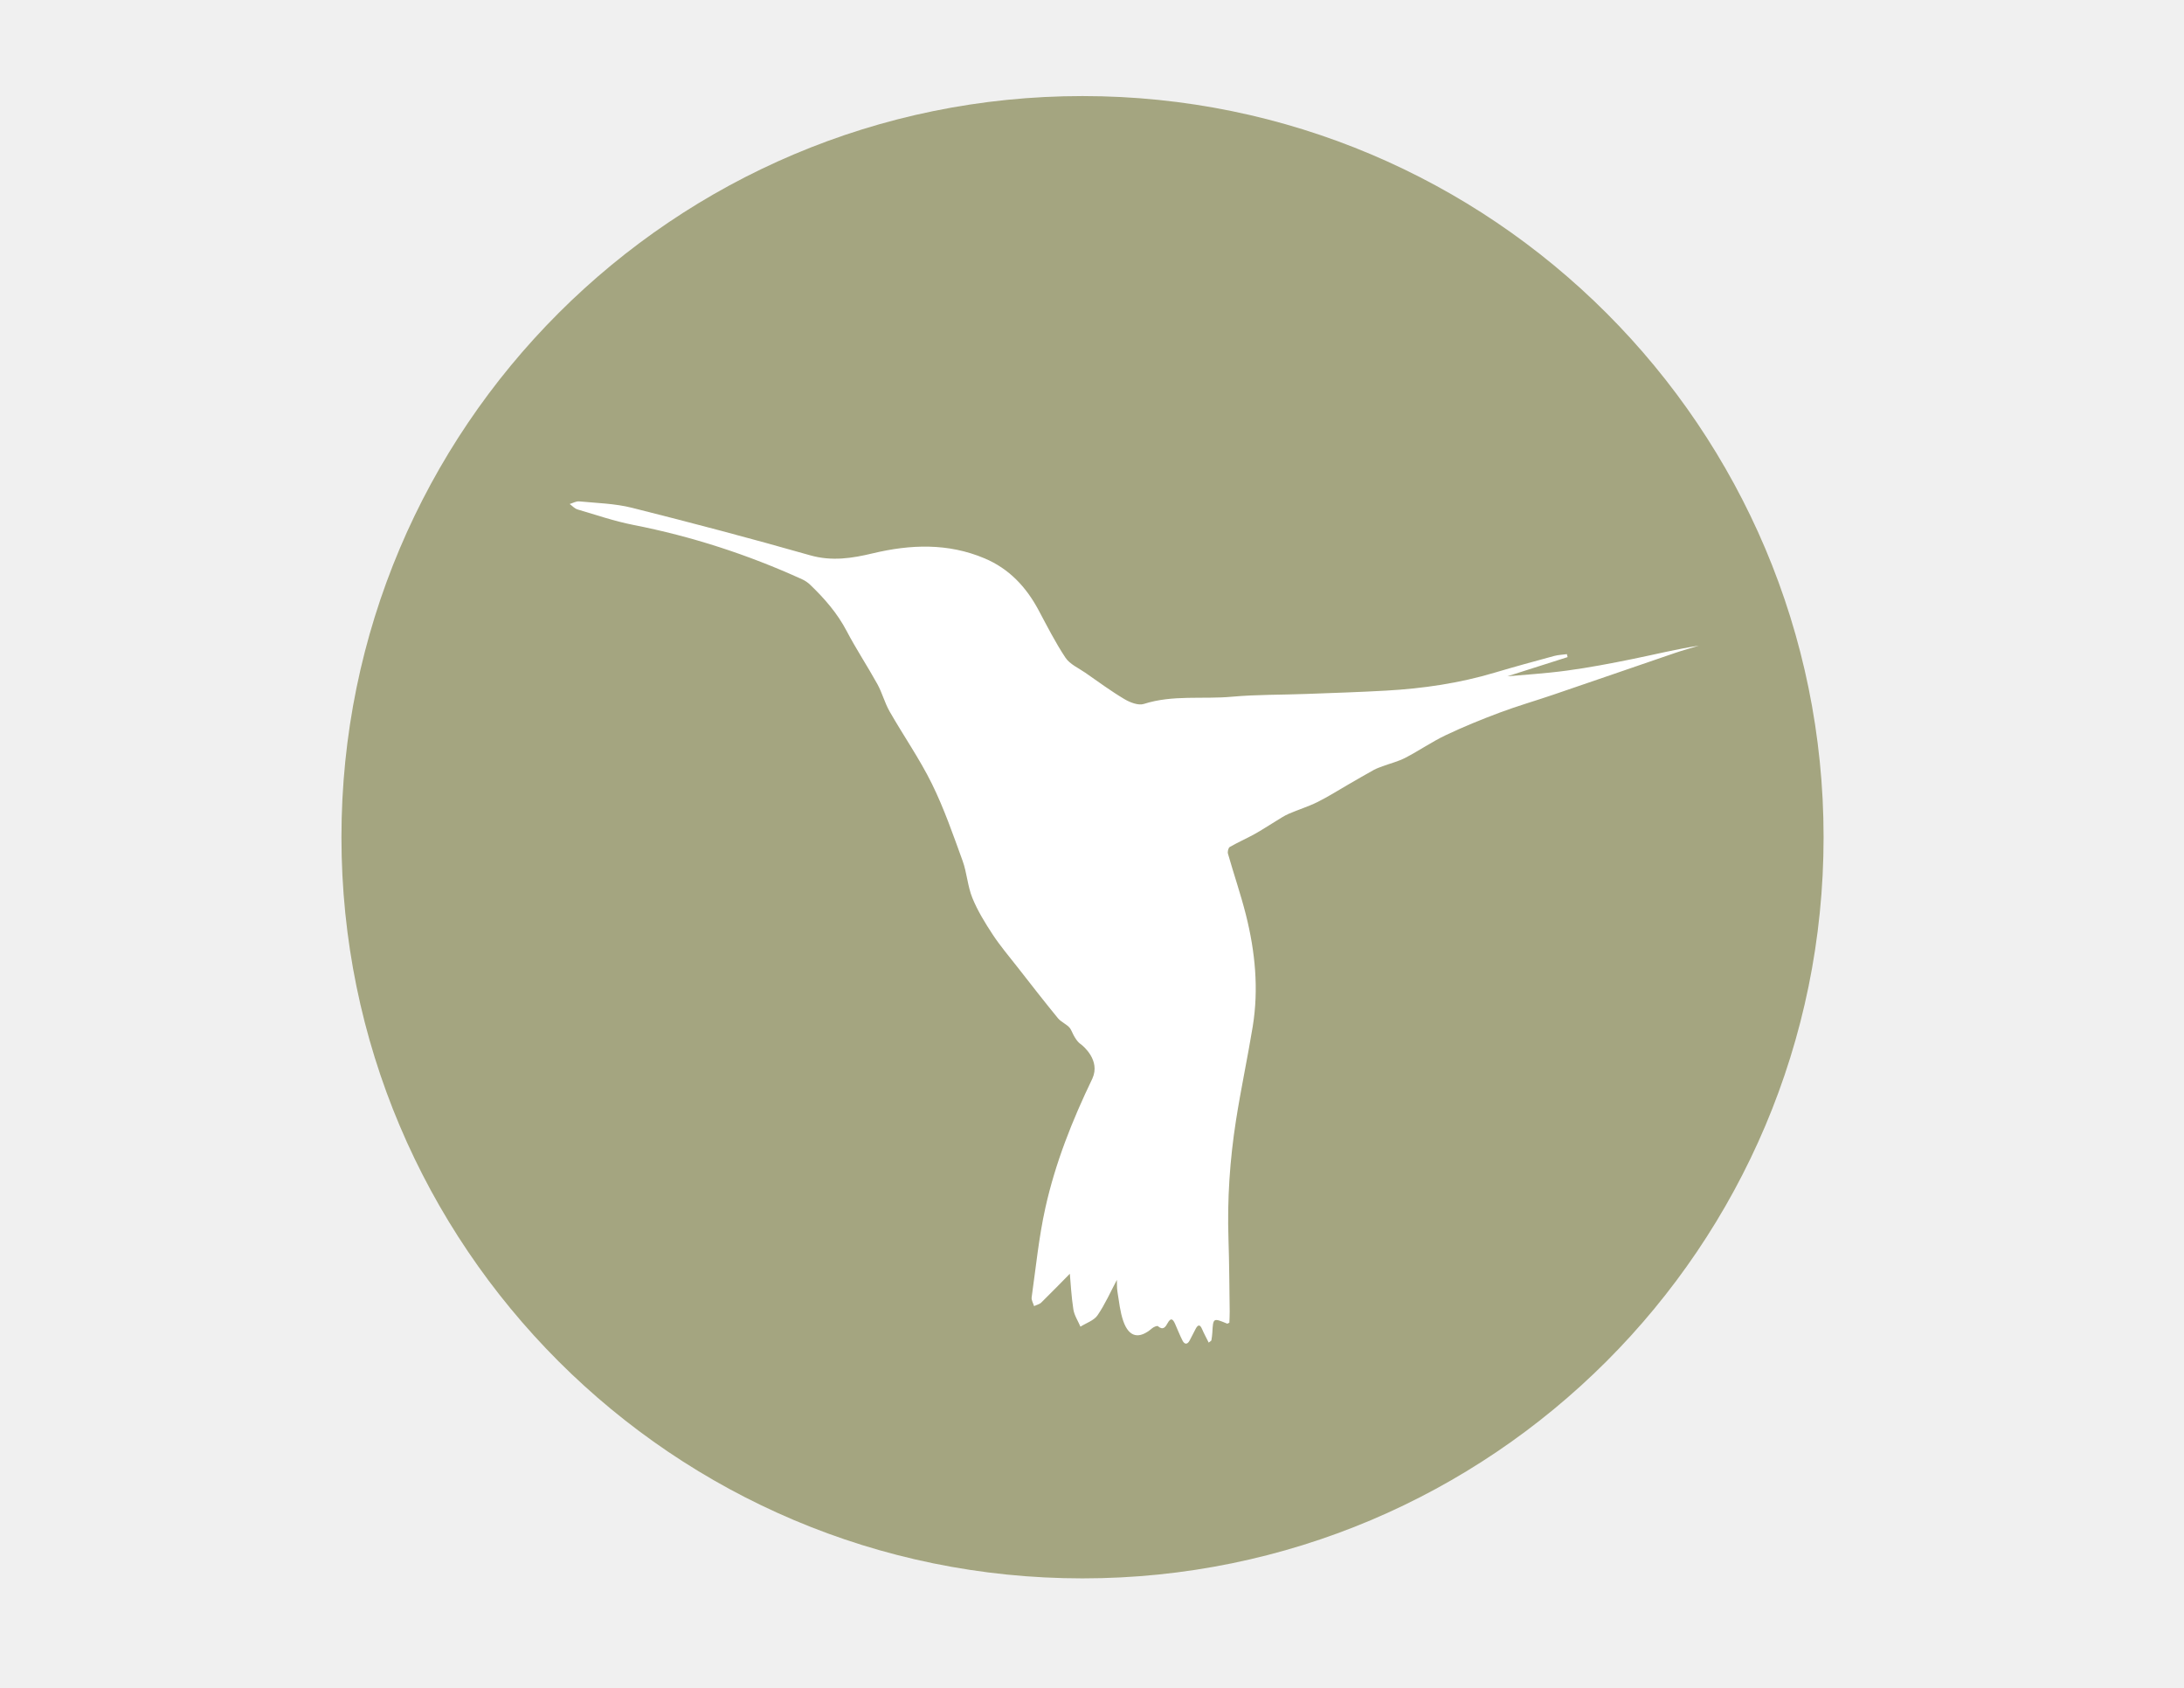
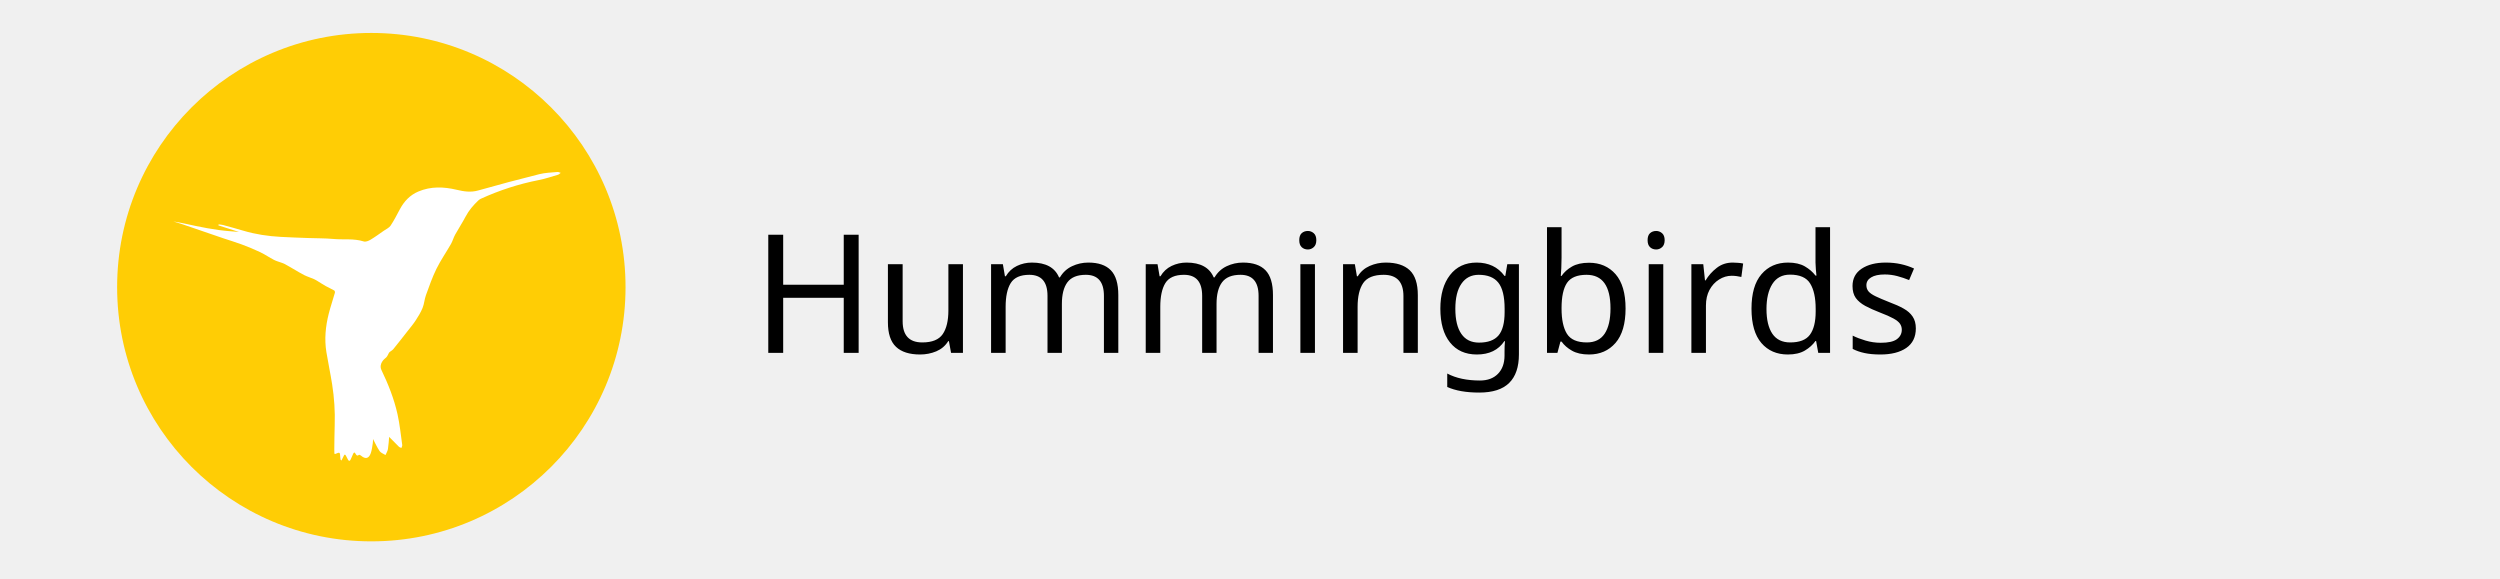
- <svg xmlns="http://www.w3.org/2000/svg" version="1.1" id="Layer_1" x="0px" y="0px" width="135.882px" height="105px" viewBox="0 0 135.882 105" enable-background="new 0 0 135.882 105" xml:space="preserve">
-   <circle fill-rule="evenodd" clip-rule="evenodd" fill="#A4A580" cx="67.351" cy="52.083" r="46.107" />
-   <path fill-rule="evenodd" clip-rule="evenodd" fill="#FFFFFF" d="M101.577,40.996c-1.354,0.275-2.717,0.537-4.086,0.721  c-1.361,0.184-2.738,0.265-3.707,0.354c0.99-0.315,2.369-0.754,3.748-1.193c-0.015-0.062-0.03-0.122-0.045-0.184  c-0.266,0.037-0.539,0.045-0.799,0.115c-1.234,0.335-2.472,0.672-3.698,1.038c-2.2,0.656-4.454,0.987-6.737,1.115  c-1.66,0.094-3.32,0.147-4.981,0.208c-1.54,0.059-3.085,0.033-4.616,0.172c-1.827,0.168-3.688-0.128-5.491,0.45  c-0.341,0.109-0.858-0.093-1.205-0.299c-0.84-0.499-1.63-1.083-2.435-1.642c-0.426-0.295-0.961-0.528-1.232-0.933  c-0.63-0.944-1.145-1.968-1.682-2.971c-0.771-1.438-1.827-2.568-3.354-3.212c-2.281-0.962-4.606-0.873-6.957-0.312  c-1.285,0.308-2.544,0.506-3.894,0.122c-3.68-1.049-7.381-2.025-11.092-2.957c-1.059-0.266-2.18-0.291-3.275-0.397  c-0.191-0.019-0.396,0.104-0.596,0.163c0.161,0.115,0.309,0.284,0.488,0.338c1.151,0.339,2.295,0.731,3.47,0.962  c3.64,0.714,7.136,1.85,10.505,3.384c0.179,0.081,0.352,0.197,0.492,0.332c0.895,0.856,1.699,1.776,2.283,2.893  c0.59,1.125,1.295,2.188,1.91,3.301c0.297,0.538,0.451,1.157,0.756,1.691c0.863,1.512,1.869,2.951,2.635,4.508  c0.756,1.535,1.32,3.171,1.907,4.784c0.271,0.746,0.31,1.578,0.608,2.311c0.326,0.8,0.789,1.554,1.266,2.279  c0.464,0.707,1.017,1.355,1.538,2.023c0.833,1.065,1.663,2.136,2.521,3.183c0.229,0.279,0.68,0.425,0.815,0.729  c0.22,0.493,0.413,0.763,0.624,0.9c0,0,0.004,0.004,0.01,0.008c0.119,0.093,1.209,0.984,0.694,2.115  c-0.002,0.005-0.003,0.011-0.007,0.016c-1.242,2.579-2.297,5.229-2.918,8.028c-0.408,1.83-0.59,3.71-0.854,5.572  c-0.023,0.169,0.096,0.358,0.15,0.54c0.151-0.072,0.338-0.11,0.451-0.222c0.657-0.645,1.297-1.305,1.775-1.79  c0.051,0.562,0.092,1.396,0.219,2.214c0.058,0.375,0.289,0.72,0.441,1.079c0.361-0.23,0.838-0.382,1.061-0.705  c0.475-0.692,0.816-1.474,1.207-2.206c0.009,0.209-0.008,0.481,0.036,0.746c0.101,0.61,0.161,1.239,0.362,1.817  c0.354,1.018,0.988,1.144,1.798,0.443c0.093-0.079,0.309-0.169,0.356-0.126c0.327,0.283,0.477,0.041,0.604-0.19  c0.209-0.383,0.34-0.229,0.464,0.047c0.155,0.346,0.29,0.701,0.462,1.037c0.121,0.24,0.295,0.267,0.438,0.007  c0.135-0.243,0.25-0.498,0.384-0.743c0.136-0.251,0.263-0.286,0.394,0.019c0.119,0.28,0.269,0.551,0.414,0.844  c0.109-0.089,0.16-0.109,0.166-0.139c0.025-0.155,0.051-0.312,0.059-0.471c0.051-0.932,0.05-0.932,0.922-0.57  c0.021,0.011,0.064-0.026,0.139-0.06c0.006-0.22,0.022-0.459,0.02-0.697c-0.021-1.502-0.026-3.006-0.076-4.508  c-0.082-2.471,0.085-4.926,0.465-7.361c0.305-1.958,0.723-3.896,1.043-5.851c0.383-2.345,0.152-4.67-0.423-6.956  c-0.323-1.278-0.755-2.53-1.116-3.798c-0.037-0.125,0.021-0.368,0.113-0.422c0.5-0.288,1.033-0.52,1.539-0.8  c0.452-0.25,0.884-0.54,1.328-0.807c0.266-0.161,0.525-0.339,0.81-0.461c0.585-0.254,1.204-0.441,1.774-0.724  c0.674-0.334,1.309-0.743,1.962-1.117c0.519-0.298,1.034-0.6,1.557-0.889c0.175-0.094,0.365-0.158,0.553-0.228  c0.468-0.174,0.964-0.295,1.403-0.523c0.848-0.439,1.641-0.991,2.502-1.401c1.098-0.523,2.23-0.983,3.371-1.41  c1.088-0.408,2.205-0.729,3.306-1.104c2.539-0.864,5.075-1.743,7.614-2.611c0.482-0.163,0.975-0.298,1.463-0.447  C104.302,40.38,102.946,40.718,101.577,40.996z" />
+ <svg xmlns="http://www.w3.org/2000/svg" version="1.1" id="Layer_1" x="0px" y="0px" width="453.441px" height="105px" viewBox="0 0 453.441 105" enable-background="new 0 0 453.441 105" xml:space="preserve">
+   <circle fill="#FFCD05" cx="67.351" cy="52.083" r="46.107" />
+   <path fill="#FFFFFF" d="M31.444,40.167c0.487,0.149,0.981,0.284,1.463,0.447c2.539,0.868,5.075,1.747,7.614,2.611  c1.101,0.375,2.218,0.696,3.306,1.104c1.142,0.427,2.272,0.887,3.371,1.41c0.86,0.41,1.653,0.962,2.502,1.401  c0.438,0.228,0.935,0.349,1.403,0.523c0.188,0.07,0.377,0.134,0.553,0.228c0.523,0.289,1.038,0.591,1.557,0.889  c0.653,0.374,1.288,0.783,1.963,1.117c0.569,0.283,1.188,0.47,1.773,0.724c0.285,0.122,0.544,0.3,0.811,0.461  c0.443,0.267,0.875,0.557,1.327,0.807c0.507,0.28,1.039,0.512,1.539,0.8c0.093,0.054,0.15,0.297,0.113,0.422  c-0.361,1.268-0.793,2.52-1.116,3.798c-0.574,2.286-0.807,4.61-0.423,6.956c0.319,1.955,0.737,3.893,1.043,5.851  c0.38,2.435,0.547,4.89,0.465,7.361c-0.05,1.502-0.055,3.006-0.075,4.508c-0.002,0.238,0.014,0.478,0.02,0.697  c0.074,0.034,0.117,0.071,0.139,0.06c0.872-0.361,0.871-0.361,0.922,0.57c0.008,0.159,0.034,0.316,0.059,0.471  c0.007,0.03,0.058,0.051,0.166,0.139c0.146-0.293,0.295-0.563,0.414-0.844c0.131-0.305,0.259-0.27,0.395-0.019  c0.135,0.245,0.249,0.5,0.385,0.743c0.143,0.26,0.316,0.232,0.438-0.008c0.172-0.336,0.307-0.69,0.462-1.037  c0.124-0.275,0.255-0.43,0.464-0.047c0.127,0.231,0.277,0.474,0.604,0.19c0.047-0.043,0.264,0.047,0.356,0.126  c0.81,0.701,1.444,0.575,1.798-0.443c0.201-0.578,0.262-1.207,0.362-1.816c0.044-0.266,0.026-0.537,0.036-0.746  c0.391,0.732,0.732,1.514,1.207,2.206c0.223,0.323,0.699,0.475,1.061,0.705c0.152-0.359,0.383-0.704,0.441-1.079  c0.127-0.818,0.168-1.652,0.219-2.214c0.479,0.485,1.118,1.145,1.775,1.79c0.113,0.111,0.3,0.15,0.451,0.222  c0.053-0.183,0.172-0.371,0.149-0.54c-0.265-1.861-0.446-3.742-0.854-5.572c-0.621-2.799-1.676-5.449-2.918-8.027  c-0.004-0.006-0.004-0.012-0.006-0.016c-0.516-1.132,0.574-2.022,0.693-2.115c0.006-0.004,0.01-0.008,0.01-0.008  c0.211-0.138,0.404-0.408,0.624-0.9c0.136-0.305,0.587-0.45,0.815-0.729c0.857-1.047,1.688-2.118,2.521-3.183  c0.521-0.668,1.073-1.316,1.537-2.023c0.477-0.725,0.939-1.479,1.266-2.279c0.299-0.732,0.338-1.564,0.608-2.311  c0.587-1.613,1.151-3.249,1.907-4.784c0.766-1.557,1.771-2.996,2.635-4.508c0.305-0.534,0.459-1.153,0.756-1.691  c0.615-1.113,1.32-2.176,1.91-3.301c0.584-1.117,1.389-2.037,2.283-2.893c0.141-0.135,0.312-0.251,0.492-0.332  c3.369-1.534,6.865-2.67,10.505-3.384c1.175-0.231,2.319-0.623,3.47-0.962c0.18-0.054,0.327-0.223,0.488-0.338  c-0.2-0.059-0.405-0.182-0.596-0.163c-1.096,0.106-2.217,0.131-3.275,0.397c-3.711,0.932-7.412,1.908-11.092,2.957  c-1.35,0.384-2.609,0.186-3.895-0.122c-2.351-0.561-4.676-0.65-6.957,0.312c-1.527,0.644-2.582,1.774-3.354,3.212  c-0.537,1.003-1.053,2.027-1.682,2.971c-0.271,0.405-0.807,0.638-1.232,0.933c-0.805,0.559-1.596,1.143-2.436,1.642  c-0.347,0.206-0.863,0.408-1.205,0.299c-1.803-0.578-3.664-0.282-5.49-0.45c-1.531-0.139-3.076-0.113-4.616-0.172  c-1.661-0.061-3.321-0.114-4.981-0.208c-2.283-0.128-4.537-0.459-6.736-1.115c-1.227-0.366-2.465-0.703-3.698-1.038  c-0.261-0.07-0.533-0.078-0.799-0.115c-0.015,0.062-0.03,0.122-0.046,0.184c1.38,0.439,2.759,0.878,3.748,1.193  c-0.969-0.089-2.346-0.17-3.707-0.354c-1.368-0.184-2.731-0.446-4.086-0.721C34.194,40.718,32.837,40.38,31.444,40.167z" />
+   <text transform="matrix(1 0 0 1 136.4409 64)" font-family="'Sansation-Regular'" font-size="30">Hummingbirds</text>
</svg>
